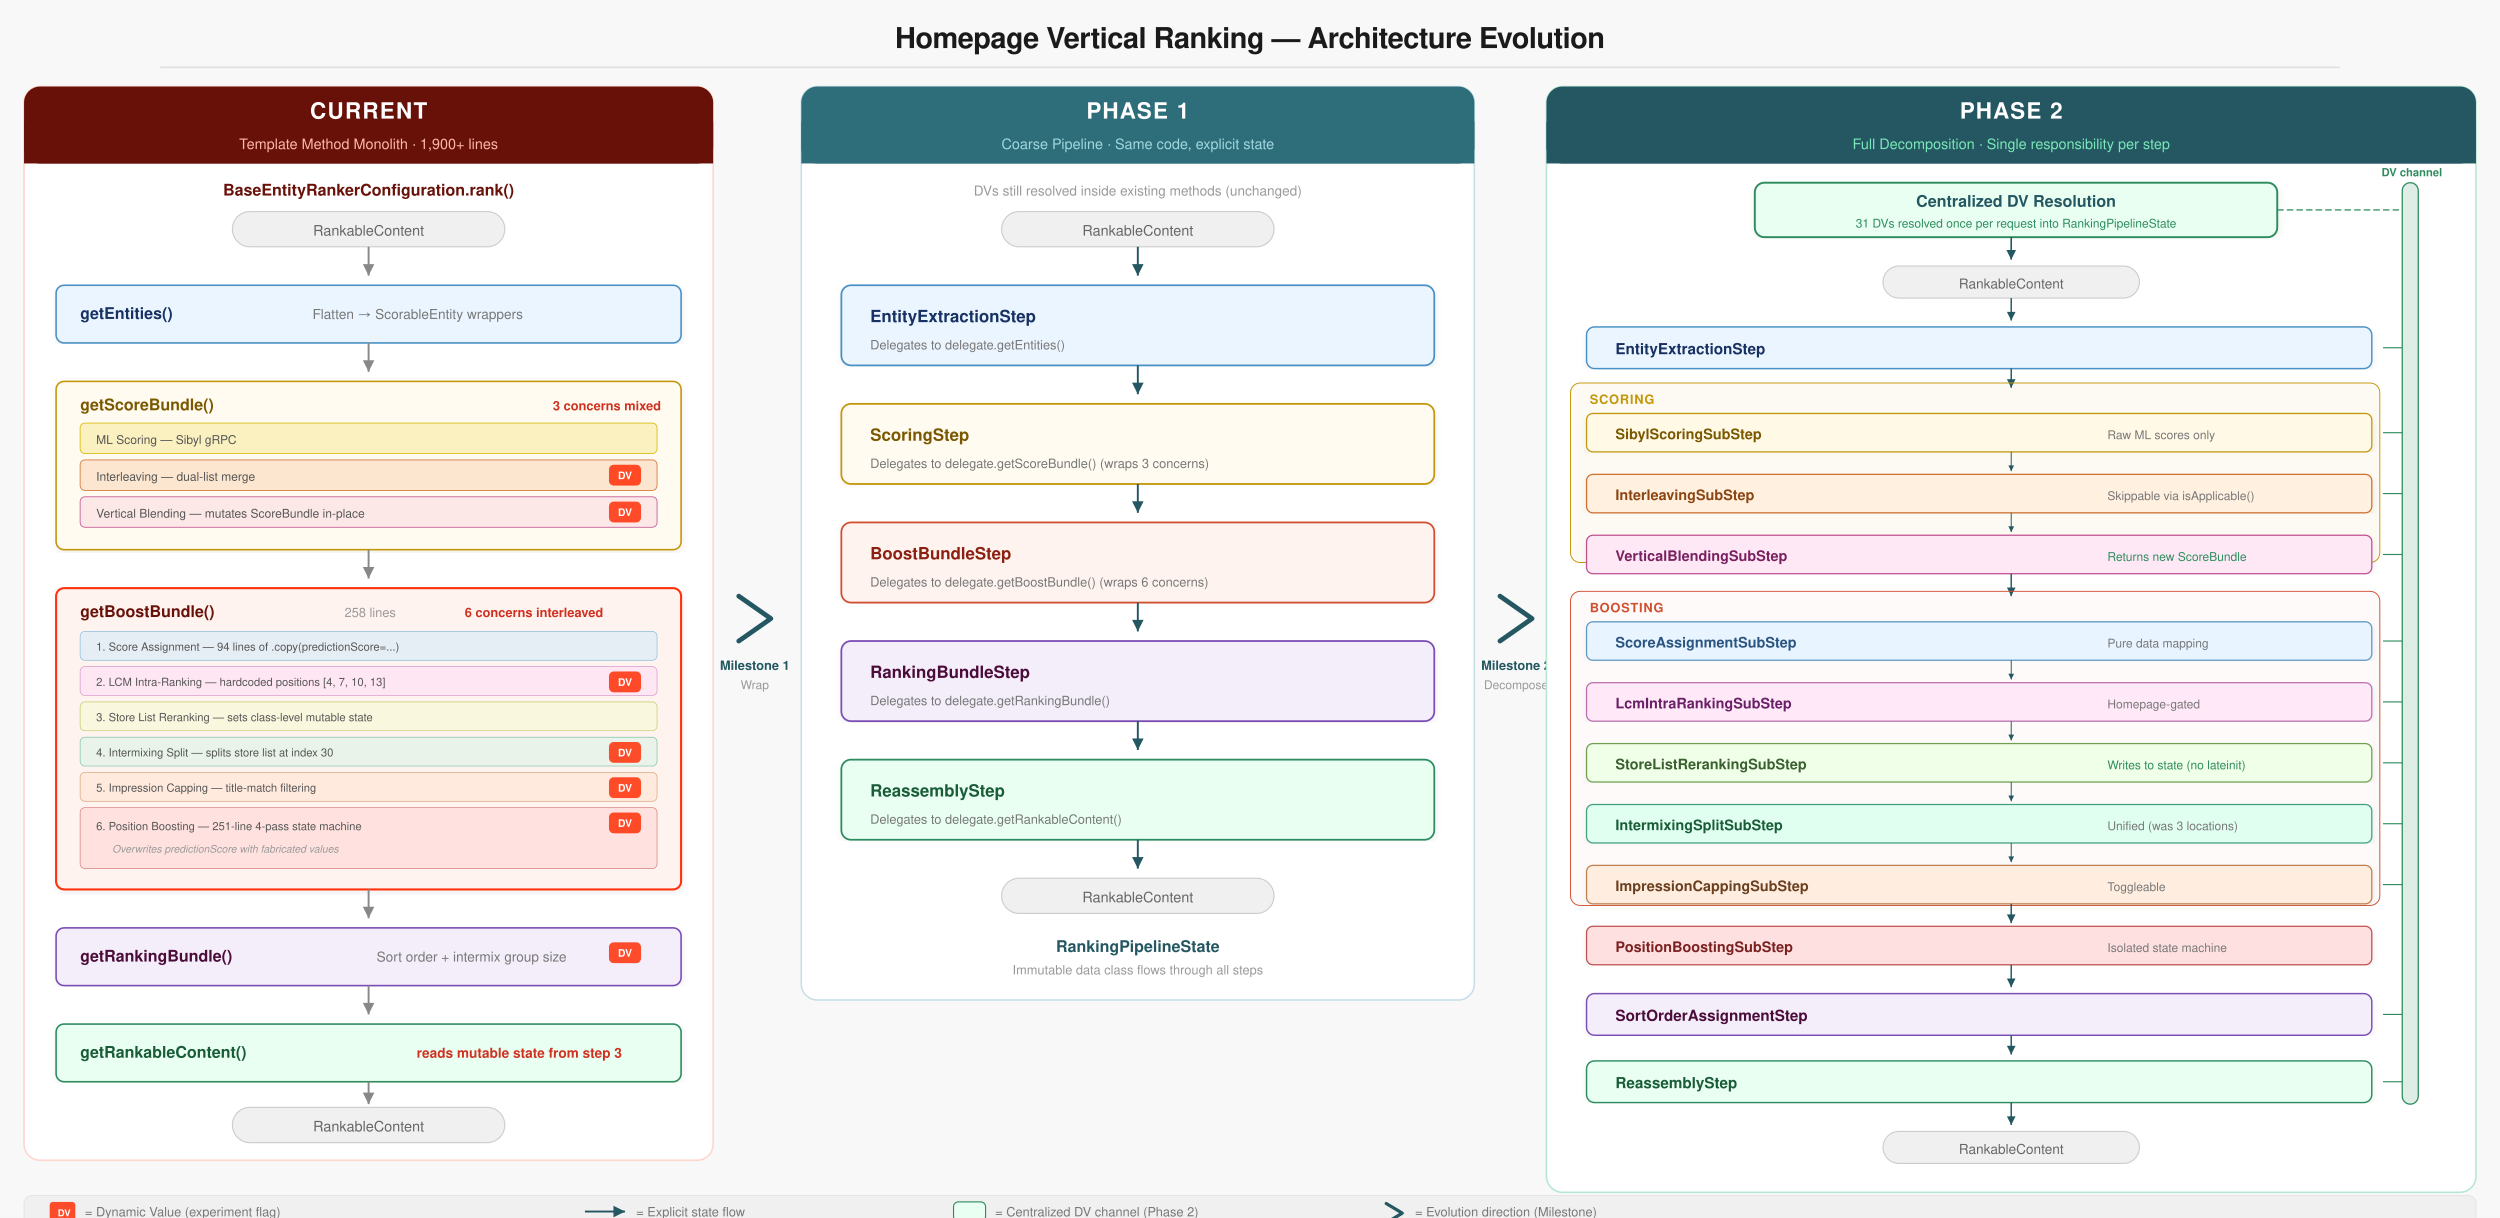
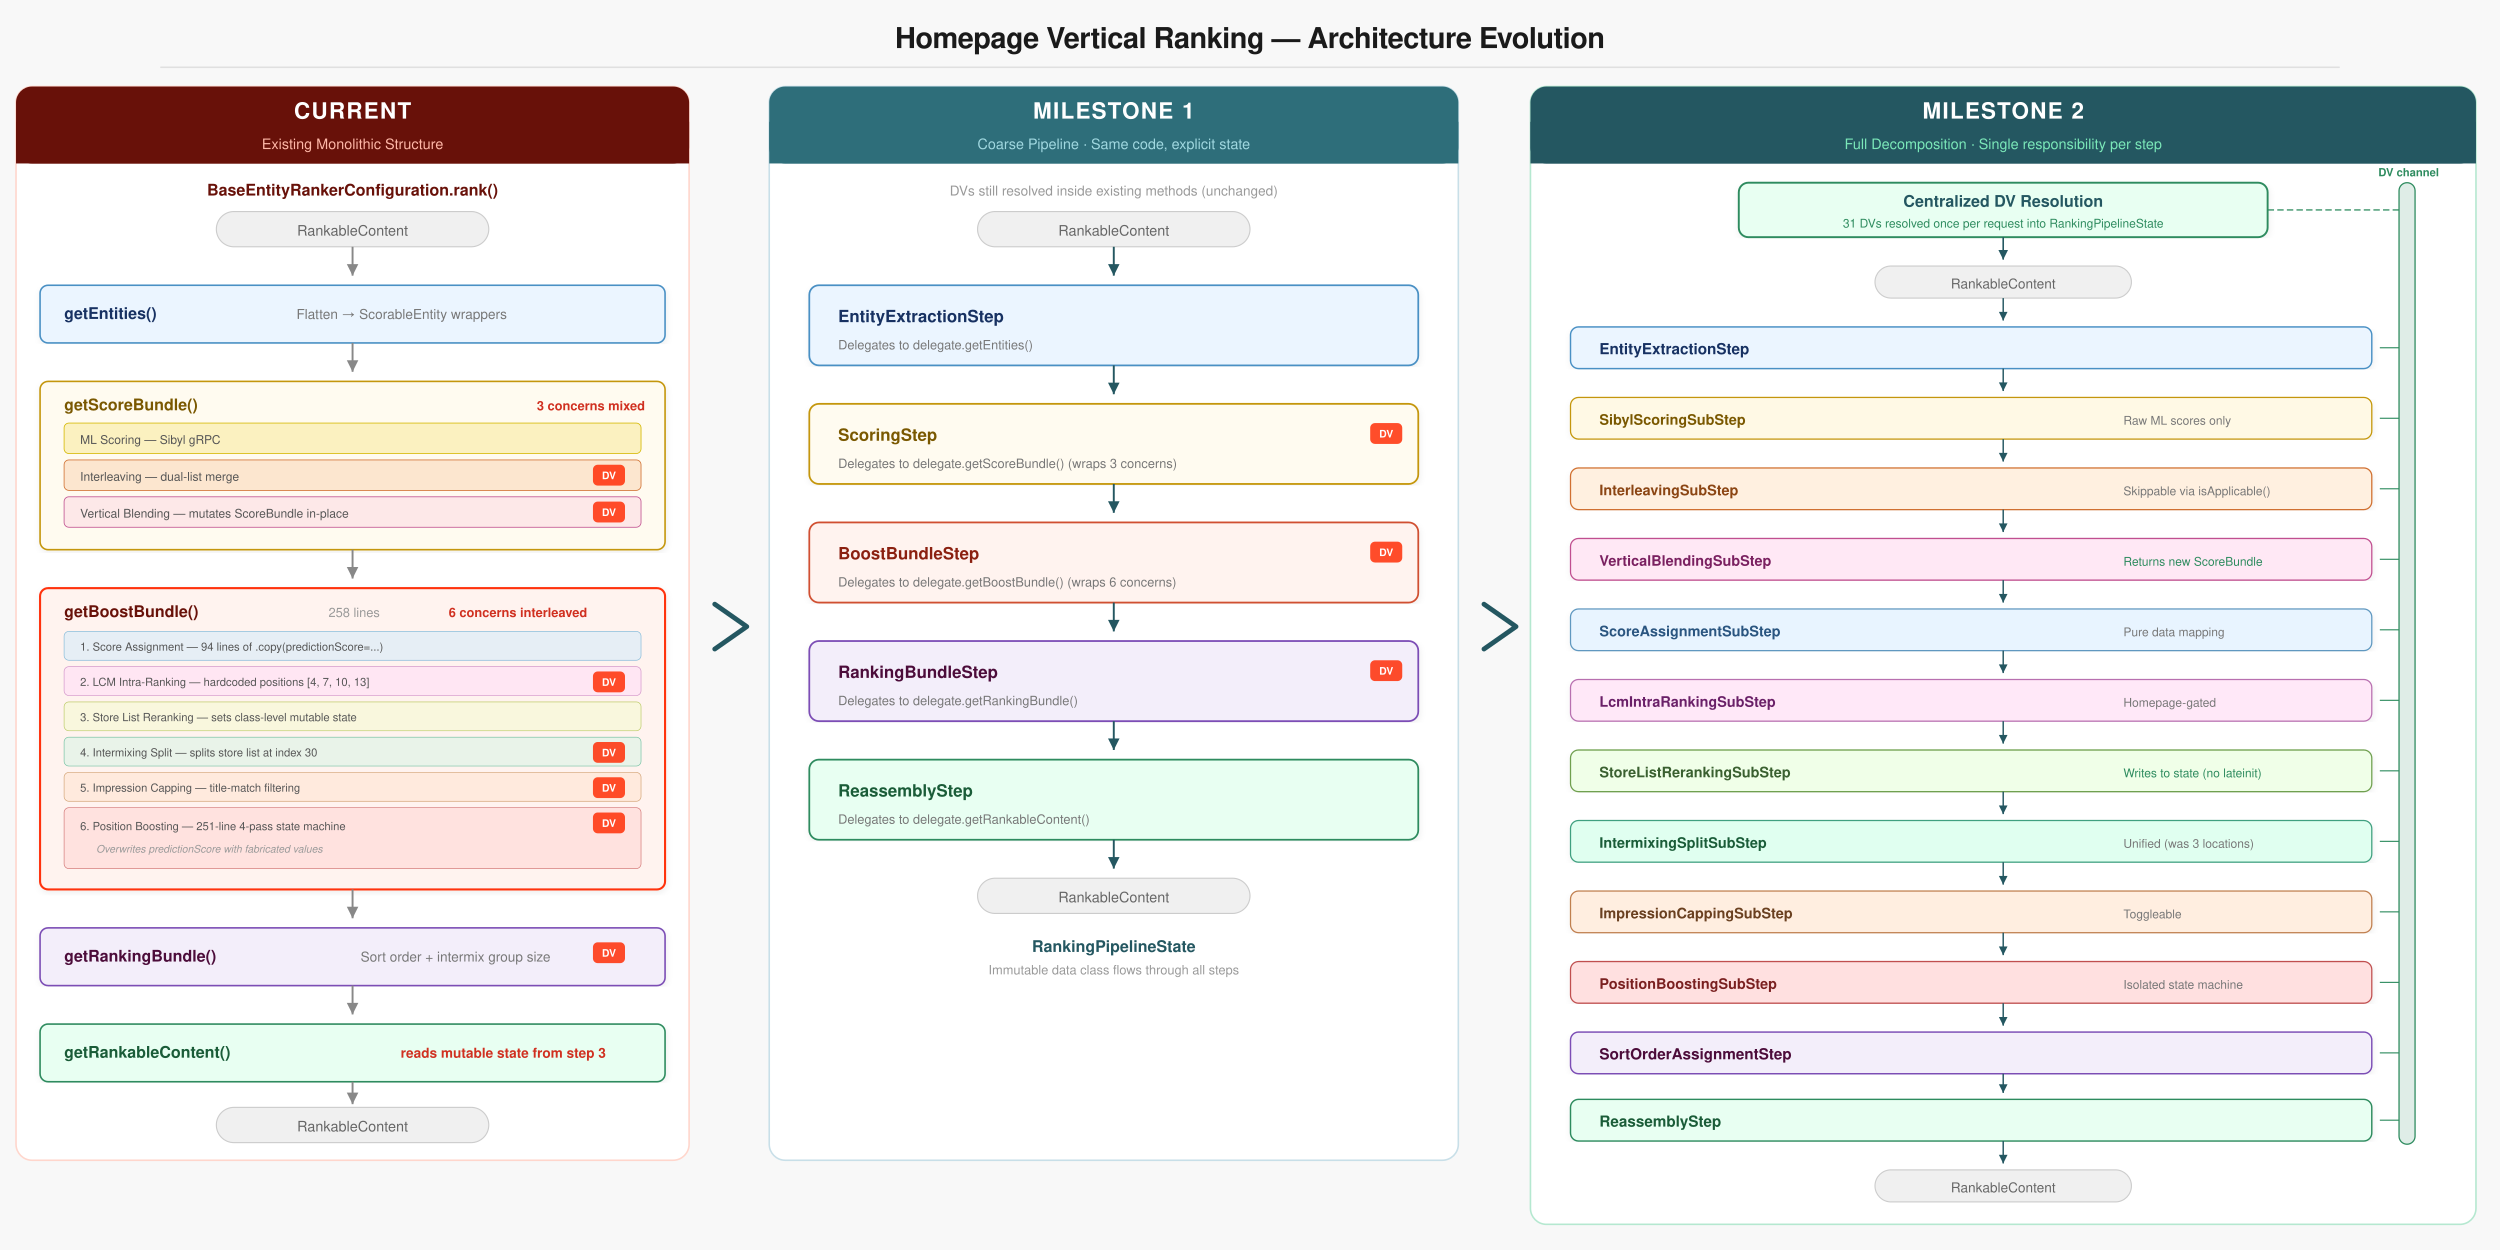
- <svg xmlns="http://www.w3.org/2000/svg" viewBox="0 0 1560 760" font-family="-apple-system, system-ui, 'Segoe UI', Helvetica, sans-serif">
+ <svg xmlns="http://www.w3.org/2000/svg" viewBox="0 0 1560 780" font-family="-apple-system, system-ui, 'Segoe UI', Helvetica, sans-serif">
  <defs>
    <filter id="sh" x="-2%" y="-2%" width="104%" height="104%">
      <feDropShadow dx="0.5" dy="1.5" stdDeviation="2" flood-opacity="0.07" />
    </filter>
    <marker id="arrow" viewBox="0 0 10 10" refX="10" refY="5" markerWidth="6" markerHeight="6" orient="auto">
      <path d="M 0 0 L 10 5 L 0 10 Z" fill="#888" />
    </marker>
    <marker id="arrowTeal" viewBox="0 0 10 10" refX="10" refY="5" markerWidth="6" markerHeight="6" orient="auto">
      <path d="M 0 0 L 10 5 L 0 10 Z" fill="#245761" />
    </marker>
  </defs>
-   <rect width="1560" height="760" fill="#F8F8F8" />
+   <rect width="1560" height="780" fill="#F8F8F8" />
  <text x="780" y="30" text-anchor="middle" font-size="18" font-weight="700" fill="#1A1A1A" letter-spacing="-0.3">Homepage Vertical Ranking — Architecture Evolution</text>
  <line x1="100" y1="42" x2="1460" y2="42" stroke="#E0E0E0" stroke-width="1" />
-   <g transform="translate(15, 54)">
-     <rect x="0" y="0" width="430" height="670" rx="10" fill="white" stroke="#FFD6CC" stroke-width="1" />
-     <rect x="0" y="0" width="430" height="48" rx="10" fill="#681109" />
-     <rect x="0" y="22" width="430" height="26" fill="#681109" />
-     <text x="215" y="20" text-anchor="middle" font-size="14" font-weight="700" fill="white" letter-spacing="0.8">CURRENT</text>
-     <text x="215" y="39" text-anchor="middle" font-size="9" fill="#FFB8A8">Template Method Monolith · 1,900+ lines</text>
-     <text x="215" y="68" text-anchor="middle" font-size="10" fill="#681109" font-weight="600">BaseEntityRankerConfiguration.rank()</text>
+   <g transform="translate(10, 54)">
+     <rect x="0" y="0" width="420" height="670" rx="10" fill="white" stroke="#FFD6CC" stroke-width="1" />
+     <rect x="0" y="0" width="420" height="48" rx="10" fill="#681109" />
+     <rect x="0" y="22" width="420" height="26" fill="#681109" />
+     <text x="210" y="20" text-anchor="middle" font-size="14" font-weight="700" fill="white" letter-spacing="0.8">CURRENT</text>
+     <text x="210" y="39" text-anchor="middle" font-size="9" fill="#FFB8A8">Existing Monolithic Structure</text>
+     <text x="210" y="68" text-anchor="middle" font-size="10" fill="#681109" font-weight="600">BaseEntityRankerConfiguration.rank()</text>
+     <rect x="125" y="78" width="170" height="22" rx="11" fill="#F0F0F0" stroke="#CCC" stroke-width="0.7" />
+     <text x="210" y="93" text-anchor="middle" font-size="9" fill="#666">RankableContent</text>
+     <line x1="210" y1="100" x2="210" y2="118" stroke="#888" stroke-width="1.2" marker-end="url(#arrow)" />
+     <rect x="15" y="124" width="390" height="36" rx="5" fill="#EBF5FF" stroke="#4A90C4" stroke-width="1" filter="url(#sh)" />
+     <text x="30" y="145" font-size="10" font-weight="600" fill="#173162">getEntities()</text>
+     <text x="175" y="145" font-size="8.5" fill="#777">Flatten → ScorableEntity wrappers</text>
+     <line x1="210" y1="160" x2="210" y2="178" stroke="#888" stroke-width="1.2" marker-end="url(#arrow)" />
+     <rect x="15" y="184" width="390" height="105" rx="5" fill="#FFFBF0" stroke="#C4960A" stroke-width="1" filter="url(#sh)" />
+     <text x="30" y="202" font-size="10" font-weight="600" fill="#7A5800">getScoreBundle()</text>
+     <text x="325" y="202" font-size="8" fill="#D03020" font-weight="600">3 concerns mixed</text>
+     <rect x="30" y="210" width="360" height="19" rx="3" fill="#F2D531" fill-opacity="0.25" stroke="#D4B800" stroke-width="0.5" />
+     <text x="40" y="223" font-size="7.5" fill="#555">ML Scoring — Sibyl gRPC</text>
+     <rect x="30" y="233" width="360" height="19" rx="3" fill="#F3944D" fill-opacity="0.2" stroke="#D07030" stroke-width="0.5" />
+     <text x="40" y="246" font-size="7.5" fill="#555">Interleaving — dual-list merge</text>
+     <rect x="360" y="236" width="20" height="13" rx="3" fill="#FF3008" fill-opacity="0.85" />
+     <text x="370" y="245" text-anchor="middle" font-size="6.5" fill="white" font-weight="700">DV</text>
+     <rect x="30" y="256" width="360" height="19" rx="3" fill="#F79DCC" fill-opacity="0.2" stroke="#C05090" stroke-width="0.5" />
+     <text x="40" y="269" font-size="7.5" fill="#555">Vertical Blending — mutates ScoreBundle in-place</text>
+     <rect x="360" y="259" width="20" height="13" rx="3" fill="#FF3008" fill-opacity="0.85" />
+     <text x="370" y="268" text-anchor="middle" font-size="6.5" fill="white" font-weight="700">DV</text>
+     <line x1="210" y1="289" x2="210" y2="307" stroke="#888" stroke-width="1.2" marker-end="url(#arrow)" />
+     <rect x="15" y="313" width="390" height="188" rx="5" fill="#FFF3EF" stroke="#FF3008" stroke-width="1.3" filter="url(#sh)" />
+     <text x="30" y="331" font-size="10" font-weight="700" fill="#681109">getBoostBundle()</text>
+     <text x="195" y="331" font-size="8" fill="#999">258 lines</text>
+     <text x="270" y="331" font-size="8" fill="#D03020" font-weight="700">6 concerns interleaved</text>
+     <rect x="30" y="340" width="360" height="18" rx="3" fill="#B8E6FF" fill-opacity="0.35" stroke="#80B8D8" stroke-width="0.4" />
+     <text x="40" y="352" font-size="7" fill="#555">1. Score Assignment — 94 lines of .copy(predictionScore=...)</text>
+     <rect x="30" y="362" width="360" height="18" rx="3" fill="#FFC4FC" fill-opacity="0.3" stroke="#D090C8" stroke-width="0.4" />
+     <text x="40" y="374" font-size="7" fill="#555">2. LCM Intra-Ranking — hardcoded positions [4, 7, 10, 13]</text>
+     <rect x="360" y="365" width="20" height="13" rx="3" fill="#FF3008" fill-opacity="0.85" />
+     <text x="370" y="374" text-anchor="middle" font-size="6.5" fill="white" font-weight="700">DV</text>
+     <rect x="30" y="384" width="360" height="18" rx="3" fill="#EEFFBB" fill-opacity="0.35" stroke="#B8C860" stroke-width="0.4" />
+     <text x="40" y="396" font-size="7" fill="#555">3. Store List Reranking — sets class-level mutable state</text>
+     <rect x="30" y="406" width="360" height="18" rx="3" fill="#B5F0D8" fill-opacity="0.3" stroke="#70C0A0" stroke-width="0.4" />
+     <text x="40" y="418" font-size="7" fill="#555">4. Intermixing Split — splits store list at index 30</text>
+     <rect x="360" y="409" width="20" height="13" rx="3" fill="#FF3008" fill-opacity="0.85" />
+     <text x="370" y="418" text-anchor="middle" font-size="6.5" fill="white" font-weight="700">DV</text>
+     <rect x="30" y="428" width="360" height="18" rx="3" fill="#FFD4B0" fill-opacity="0.3" stroke="#D0A070" stroke-width="0.4" />
+     <text x="40" y="440" font-size="7" fill="#555">5. Impression Capping — title-match filtering</text>
+     <rect x="360" y="431" width="20" height="13" rx="3" fill="#FF3008" fill-opacity="0.85" />
+     <text x="370" y="440" text-anchor="middle" font-size="6.5" fill="white" font-weight="700">DV</text>
+     <rect x="30" y="450" width="360" height="38" rx="3" fill="#FFB0B0" fill-opacity="0.25" stroke="#D07070" stroke-width="0.4" />
+     <text x="40" y="464" font-size="7" fill="#555">6. Position Boosting — 251-line 4-pass state machine</text>
+     <text x="50" y="478" font-size="6.5" fill="#999" font-style="italic">Overwrites predictionScore with fabricated values</text>
+     <rect x="360" y="453" width="20" height="13" rx="3" fill="#FF3008" fill-opacity="0.85" />
+     <text x="370" y="462" text-anchor="middle" font-size="6.5" fill="white" font-weight="700">DV</text>
+     <line x1="210" y1="501" x2="210" y2="519" stroke="#888" stroke-width="1.2" marker-end="url(#arrow)" />
+     <rect x="15" y="525" width="390" height="36" rx="5" fill="#F3EEFA" stroke="#7B4DB5" stroke-width="1" filter="url(#sh)" />
+     <text x="30" y="546" font-size="10" font-weight="600" fill="#4c0c3a">getRankingBundle()</text>
+     <text x="215" y="546" font-size="8.5" fill="#777">Sort order + intermix group size</text>
+     <rect x="360" y="534" width="20" height="13" rx="3" fill="#FF3008" fill-opacity="0.85" />
+     <text x="370" y="543" text-anchor="middle" font-size="6.5" fill="white" font-weight="700">DV</text>
+     <line x1="210" y1="561" x2="210" y2="579" stroke="#888" stroke-width="1.2" marker-end="url(#arrow)" />
+     <rect x="15" y="585" width="390" height="36" rx="5" fill="#E8FFF2" stroke="#2D8B5E" stroke-width="1" filter="url(#sh)" />
+     <text x="30" y="606" font-size="10" font-weight="600" fill="#1A5C38">getRankableContent()</text>
+     <text x="240" y="606" font-size="8.5" fill="#D03020" font-weight="600">reads mutable state from step 3</text>
+     <line x1="210" y1="621" x2="210" y2="635" stroke="#888" stroke-width="1.2" marker-end="url(#arrow)" />
+     <rect x="125" y="637" width="170" height="22" rx="11" fill="#F0F0F0" stroke="#CCC" stroke-width="0.7" />
+     <text x="210" y="652" text-anchor="middle" font-size="9" fill="#666">RankableContent</text>
+   </g>
+   <g transform="translate(440, 375)">
+     <path d="M 6 2 L 26 16 L 6 30" fill="none" stroke="#245761" stroke-width="3" stroke-linecap="round" stroke-linejoin="round" />
+   </g>
+   <g transform="translate(480, 54)">
+     <rect x="0" y="0" width="430" height="670" rx="10" fill="white" stroke="#C8DFE8" stroke-width="1" />
+     <rect x="0" y="0" width="430" height="48" rx="10" fill="#2E6E7A" />
+     <rect x="0" y="22" width="430" height="26" fill="#2E6E7A" />
+     <text x="215" y="20" text-anchor="middle" font-size="14" font-weight="700" fill="white" letter-spacing="0.8">MILESTONE 1</text>
+     <text x="215" y="39" text-anchor="middle" font-size="9" fill="#A0D8E0">Coarse Pipeline · Same code, explicit state</text>
+     <text x="215" y="68" text-anchor="middle" font-size="8.5" fill="#999">DVs still resolved inside existing methods (unchanged)</text>
    <rect x="130" y="78" width="170" height="22" rx="11" fill="#F0F0F0" stroke="#CCC" stroke-width="0.7" />
    <text x="215" y="93" text-anchor="middle" font-size="9" fill="#666">RankableContent</text>
-     <line x1="215" y1="100" x2="215" y2="118" stroke="#888" stroke-width="1.2" marker-end="url(#arrow)" />
-     <rect x="20" y="124" width="390" height="36" rx="5" fill="#EBF5FF" stroke="#4A90C4" stroke-width="1" filter="url(#sh)" />
-     <text x="35" y="145" font-size="10" font-weight="600" fill="#173162">getEntities()</text>
-     <text x="180" y="145" font-size="8.5" fill="#777">Flatten → ScorableEntity wrappers</text>
-     <line x1="215" y1="160" x2="215" y2="178" stroke="#888" stroke-width="1.2" marker-end="url(#arrow)" />
-     <rect x="20" y="184" width="390" height="105" rx="5" fill="#FFFBF0" stroke="#C4960A" stroke-width="1" filter="url(#sh)" />
-     <text x="35" y="202" font-size="10" font-weight="600" fill="#7A5800">getScoreBundle()</text>
-     <text x="330" y="202" font-size="8" fill="#D03020" font-weight="600">3 concerns mixed</text>
-     <rect x="35" y="210" width="360" height="19" rx="3" fill="#F2D531" fill-opacity="0.25" stroke="#D4B800" stroke-width="0.5" />
-     <text x="45" y="223" font-size="7.5" fill="#555">ML Scoring — Sibyl gRPC</text>
-     <rect x="35" y="233" width="360" height="19" rx="3" fill="#F3944D" fill-opacity="0.2" stroke="#D07030" stroke-width="0.5" />
-     <text x="45" y="246" font-size="7.5" fill="#555">Interleaving — dual-list merge</text>
-     <rect x="365" y="236" width="20" height="13" rx="3" fill="#FF3008" fill-opacity="0.85" />
-     <text x="375" y="245" text-anchor="middle" font-size="6.5" fill="white" font-weight="700">DV</text>
-     <rect x="35" y="256" width="360" height="19" rx="3" fill="#F79DCC" fill-opacity="0.2" stroke="#C05090" stroke-width="0.5" />
-     <text x="45" y="269" font-size="7.5" fill="#555">Vertical Blending — mutates ScoreBundle in-place</text>
-     <rect x="365" y="259" width="20" height="13" rx="3" fill="#FF3008" fill-opacity="0.85" />
-     <text x="375" y="268" text-anchor="middle" font-size="6.5" fill="white" font-weight="700">DV</text>
-     <line x1="215" y1="289" x2="215" y2="307" stroke="#888" stroke-width="1.2" marker-end="url(#arrow)" />
-     <rect x="20" y="313" width="390" height="188" rx="5" fill="#FFF3EF" stroke="#FF3008" stroke-width="1.3" filter="url(#sh)" />
-     <text x="35" y="331" font-size="10" font-weight="700" fill="#681109">getBoostBundle()</text>
-     <text x="200" y="331" font-size="8" fill="#999">258 lines</text>
-     <text x="275" y="331" font-size="8" fill="#D03020" font-weight="700">6 concerns interleaved</text>
-     <rect x="35" y="340" width="360" height="18" rx="3" fill="#B8E6FF" fill-opacity="0.35" stroke="#80B8D8" stroke-width="0.4" />
-     <text x="45" y="352" font-size="7" fill="#555">1. Score Assignment — 94 lines of .copy(predictionScore=...)</text>
-     <rect x="35" y="362" width="360" height="18" rx="3" fill="#FFC4FC" fill-opacity="0.3" stroke="#D090C8" stroke-width="0.4" />
-     <text x="45" y="374" font-size="7" fill="#555">2. LCM Intra-Ranking — hardcoded positions [4, 7, 10, 13]</text>
-     <rect x="365" y="365" width="20" height="13" rx="3" fill="#FF3008" fill-opacity="0.85" />
-     <text x="375" y="374" text-anchor="middle" font-size="6.5" fill="white" font-weight="700">DV</text>
-     <rect x="35" y="384" width="360" height="18" rx="3" fill="#EEFFBB" fill-opacity="0.35" stroke="#B8C860" stroke-width="0.4" />
-     <text x="45" y="396" font-size="7" fill="#555">3. Store List Reranking — sets class-level mutable state</text>
-     <rect x="35" y="406" width="360" height="18" rx="3" fill="#B5F0D8" fill-opacity="0.3" stroke="#70C0A0" stroke-width="0.4" />
-     <text x="45" y="418" font-size="7" fill="#555">4. Intermixing Split — splits store list at index 30</text>
-     <rect x="365" y="409" width="20" height="13" rx="3" fill="#FF3008" fill-opacity="0.85" />
-     <text x="375" y="418" text-anchor="middle" font-size="6.5" fill="white" font-weight="700">DV</text>
-     <rect x="35" y="428" width="360" height="18" rx="3" fill="#FFD4B0" fill-opacity="0.3" stroke="#D0A070" stroke-width="0.4" />
-     <text x="45" y="440" font-size="7" fill="#555">5. Impression Capping — title-match filtering</text>
-     <rect x="365" y="431" width="20" height="13" rx="3" fill="#FF3008" fill-opacity="0.85" />
-     <text x="375" y="440" text-anchor="middle" font-size="6.5" fill="white" font-weight="700">DV</text>
-     <rect x="35" y="450" width="360" height="38" rx="3" fill="#FFB0B0" fill-opacity="0.25" stroke="#D07070" stroke-width="0.4" />
-     <text x="45" y="464" font-size="7" fill="#555">6. Position Boosting — 251-line 4-pass state machine</text>
-     <text x="55" y="478" font-size="6.5" fill="#999" font-style="italic">Overwrites predictionScore with fabricated values</text>
-     <rect x="365" y="453" width="20" height="13" rx="3" fill="#FF3008" fill-opacity="0.85" />
-     <text x="375" y="462" text-anchor="middle" font-size="6.5" fill="white" font-weight="700">DV</text>
-     <line x1="215" y1="501" x2="215" y2="519" stroke="#888" stroke-width="1.2" marker-end="url(#arrow)" />
-     <rect x="20" y="525" width="390" height="36" rx="5" fill="#F3EEFA" stroke="#7B4DB5" stroke-width="1" filter="url(#sh)" />
-     <text x="35" y="546" font-size="10" font-weight="600" fill="#4c0c3a">getRankingBundle()</text>
-     <text x="220" y="546" font-size="8.5" fill="#777">Sort order + intermix group size</text>
-     <rect x="365" y="534" width="20" height="13" rx="3" fill="#FF3008" fill-opacity="0.85" />
-     <text x="375" y="543" text-anchor="middle" font-size="6.5" fill="white" font-weight="700">DV</text>
-     <line x1="215" y1="561" x2="215" y2="579" stroke="#888" stroke-width="1.2" marker-end="url(#arrow)" />
-     <rect x="20" y="585" width="390" height="36" rx="5" fill="#E8FFF2" stroke="#2D8B5E" stroke-width="1" filter="url(#sh)" />
-     <text x="35" y="606" font-size="10" font-weight="600" fill="#1A5C38">getRankableContent()</text>
-     <text x="245" y="606" font-size="8.5" fill="#D03020" font-weight="600">reads mutable state from step 3</text>
-     <line x1="215" y1="621" x2="215" y2="635" stroke="#888" stroke-width="1.2" marker-end="url(#arrow)" />
-     <rect x="130" y="637" width="170" height="22" rx="11" fill="#F0F0F0" stroke="#CCC" stroke-width="0.7" />
-     <text x="215" y="652" text-anchor="middle" font-size="9" fill="#666">RankableContent</text>
-   </g>
-   <g transform="translate(455, 370)">
-     <path d="M 6 2 L 26 16 L 6 30" fill="none" stroke="#245761" stroke-width="3" stroke-linecap="round" stroke-linejoin="round" />
-     <text x="16" y="48" text-anchor="middle" font-size="8" fill="#245761" font-weight="700">Milestone 1</text>
-     <text x="16" y="60" text-anchor="middle" font-size="7.5" fill="#999">Wrap</text>
-   </g>
-   <g transform="translate(500, 54)">
-     <rect x="0" y="0" width="420" height="570" rx="10" fill="white" stroke="#C8DFE8" stroke-width="1" />
-     <rect x="0" y="0" width="420" height="48" rx="10" fill="#2E6E7A" />
-     <rect x="0" y="22" width="420" height="26" fill="#2E6E7A" />
-     <text x="210" y="20" text-anchor="middle" font-size="14" font-weight="700" fill="white" letter-spacing="0.8">PHASE 1</text>
-     <text x="210" y="39" text-anchor="middle" font-size="9" fill="#A0D8E0">Coarse Pipeline · Same code, explicit state</text>
-     <text x="210" y="68" text-anchor="middle" font-size="8.5" fill="#999">DVs still resolved inside existing methods (unchanged)</text>
-     <rect x="125" y="78" width="170" height="22" rx="11" fill="#F0F0F0" stroke="#CCC" stroke-width="0.7" />
-     <text x="210" y="93" text-anchor="middle" font-size="9" fill="#666">RankableContent</text>
-     <line x1="210" y1="100" x2="210" y2="118" stroke="#245761" stroke-width="1.2" marker-end="url(#arrowTeal)" />
-     <rect x="25" y="124" width="370" height="50" rx="6" fill="#EBF5FF" stroke="#4A90C4" stroke-width="1.1" filter="url(#sh)" />
+     <line x1="215" y1="100" x2="215" y2="118" stroke="#245761" stroke-width="1.2" marker-end="url(#arrowTeal)" />
+     <rect x="25" y="124" width="380" height="50" rx="6" fill="#EBF5FF" stroke="#4A90C4" stroke-width="1.1" filter="url(#sh)" />
    <text x="43" y="147" font-size="10.5" font-weight="600" fill="#173162">EntityExtractionStep</text>
    <text x="43" y="164" font-size="8" fill="#777">Delegates to delegate.getEntities()</text>
-     <line x1="210" y1="174" x2="210" y2="192" stroke="#245761" stroke-width="1.2" marker-end="url(#arrowTeal)" />
-     <rect x="25" y="198" width="370" height="50" rx="6" fill="#FFFBF0" stroke="#C4960A" stroke-width="1.1" filter="url(#sh)" />
+     <line x1="215" y1="174" x2="215" y2="192" stroke="#245761" stroke-width="1.2" marker-end="url(#arrowTeal)" />
+     <rect x="25" y="198" width="380" height="50" rx="6" fill="#FFFBF0" stroke="#C4960A" stroke-width="1.1" filter="url(#sh)" />
    <text x="43" y="221" font-size="10.5" font-weight="600" fill="#7A5800">ScoringStep</text>
    <text x="43" y="238" font-size="8" fill="#777">Delegates to delegate.getScoreBundle() (wraps 3 concerns)</text>
-     <line x1="210" y1="248" x2="210" y2="266" stroke="#245761" stroke-width="1.2" marker-end="url(#arrowTeal)" />
-     <rect x="25" y="272" width="370" height="50" rx="6" fill="#FFF3EF" stroke="#D05030" stroke-width="1.1" filter="url(#sh)" />
+     <rect x="375" y="210" width="20" height="13" rx="3" fill="#FF3008" fill-opacity="0.85" />
+     <text x="385" y="219" text-anchor="middle" font-size="6.5" fill="white" font-weight="700">DV</text>
+     <line x1="215" y1="248" x2="215" y2="266" stroke="#245761" stroke-width="1.2" marker-end="url(#arrowTeal)" />
+     <rect x="25" y="272" width="380" height="50" rx="6" fill="#FFF3EF" stroke="#D05030" stroke-width="1.1" filter="url(#sh)" />
    <text x="43" y="295" font-size="10.5" font-weight="600" fill="#8B2010">BoostBundleStep</text>
    <text x="43" y="312" font-size="8" fill="#777">Delegates to delegate.getBoostBundle() (wraps 6 concerns)</text>
-     <line x1="210" y1="322" x2="210" y2="340" stroke="#245761" stroke-width="1.2" marker-end="url(#arrowTeal)" />
-     <rect x="25" y="346" width="370" height="50" rx="6" fill="#F3EEFA" stroke="#7B4DB5" stroke-width="1.1" filter="url(#sh)" />
+     <rect x="375" y="284" width="20" height="13" rx="3" fill="#FF3008" fill-opacity="0.85" />
+     <text x="385" y="293" text-anchor="middle" font-size="6.5" fill="white" font-weight="700">DV</text>
+     <line x1="215" y1="322" x2="215" y2="340" stroke="#245761" stroke-width="1.2" marker-end="url(#arrowTeal)" />
+     <rect x="25" y="346" width="380" height="50" rx="6" fill="#F3EEFA" stroke="#7B4DB5" stroke-width="1.1" filter="url(#sh)" />
    <text x="43" y="369" font-size="10.5" font-weight="600" fill="#4c0c3a">RankingBundleStep</text>
    <text x="43" y="386" font-size="8" fill="#777">Delegates to delegate.getRankingBundle()</text>
-     <line x1="210" y1="396" x2="210" y2="414" stroke="#245761" stroke-width="1.2" marker-end="url(#arrowTeal)" />
-     <rect x="25" y="420" width="370" height="50" rx="6" fill="#E8FFF2" stroke="#2D8B5E" stroke-width="1.1" filter="url(#sh)" />
+     <rect x="375" y="358" width="20" height="13" rx="3" fill="#FF3008" fill-opacity="0.85" />
+     <text x="385" y="367" text-anchor="middle" font-size="6.5" fill="white" font-weight="700">DV</text>
+     <line x1="215" y1="396" x2="215" y2="414" stroke="#245761" stroke-width="1.2" marker-end="url(#arrowTeal)" />
+     <rect x="25" y="420" width="380" height="50" rx="6" fill="#E8FFF2" stroke="#2D8B5E" stroke-width="1.1" filter="url(#sh)" />
    <text x="43" y="443" font-size="10.5" font-weight="600" fill="#1A5C38">ReassemblyStep</text>
    <text x="43" y="460" font-size="8" fill="#777">Delegates to delegate.getRankableContent()</text>
-     <line x1="210" y1="470" x2="210" y2="488" stroke="#245761" stroke-width="1.2" marker-end="url(#arrowTeal)" />
-     <rect x="125" y="494" width="170" height="22" rx="11" fill="#F0F0F0" stroke="#CCC" stroke-width="0.7" />
-     <text x="210" y="509" text-anchor="middle" font-size="9" fill="#666">RankableContent</text>
-     <text x="210" y="540" text-anchor="middle" font-size="10" fill="#245761" font-weight="600">RankingPipelineState</text>
-     <text x="210" y="554" text-anchor="middle" font-size="8" fill="#999">Immutable data class flows through all steps</text>
-   </g>
-   <g transform="translate(930, 370)">
+     <line x1="215" y1="470" x2="215" y2="488" stroke="#245761" stroke-width="1.2" marker-end="url(#arrowTeal)" />
+     <rect x="130" y="494" width="170" height="22" rx="11" fill="#F0F0F0" stroke="#CCC" stroke-width="0.7" />
+     <text x="215" y="509" text-anchor="middle" font-size="9" fill="#666">RankableContent</text>
+     <text x="215" y="540" text-anchor="middle" font-size="10" fill="#245761" font-weight="600">RankingPipelineState</text>
+     <text x="215" y="554" text-anchor="middle" font-size="8" fill="#999">Immutable data class flows through all steps</text>
+   </g>
+   <g transform="translate(920, 375)">
    <path d="M 6 2 L 26 16 L 6 30" fill="none" stroke="#245761" stroke-width="3" stroke-linecap="round" stroke-linejoin="round" />
-     <text x="16" y="48" text-anchor="middle" font-size="8" fill="#245761" font-weight="700">Milestone 2</text>
-     <text x="16" y="60" text-anchor="middle" font-size="7.5" fill="#999">Decompose</text>
-   </g>
-   <g transform="translate(965, 54)">
-     <rect x="0" y="0" width="580" height="690" rx="10" fill="white" stroke="#B5E8D0" stroke-width="1" />
-     <rect x="0" y="0" width="580" height="48" rx="10" fill="#245761" />
-     <rect x="0" y="22" width="580" height="26" fill="#245761" />
-     <text x="290" y="20" text-anchor="middle" font-size="14" font-weight="700" fill="white" letter-spacing="0.8">PHASE 2</text>
-     <text x="290" y="39" text-anchor="middle" font-size="9" fill="#7BE8B9">Full Decomposition · Single responsibility per step</text>
-     <rect x="130" y="60" width="326" height="34" rx="6" fill="#E8FFF2" stroke="#2D8B5E" stroke-width="1.2" filter="url(#sh)" />
-     <text x="293" y="75" text-anchor="middle" font-size="10" font-weight="700" fill="#245761">Centralized DV Resolution</text>
-     <text x="293" y="88" text-anchor="middle" font-size="7.5" fill="#2D8B5E">31 DVs resolved once per request into RankingPipelineState</text>
-     <text x="540" y="56" text-anchor="middle" font-size="7" fill="#2D8B5E" font-weight="600">DV channel</text>
-     <rect x="534" y="60" width="10" height="575" rx="5" fill="#2D8B5E" fill-opacity="0.15" stroke="#2D8B5E" stroke-width="0.8" />
-     <line x1="456" y1="77" x2="534" y2="77" stroke="#2D8B5E" stroke-width="0.8" stroke-dasharray="4,2" />
-     <line x1="290" y1="94" x2="290" y2="108" stroke="#245761" stroke-width="1" marker-end="url(#arrowTeal)" />
-     <rect x="210" y="112" width="160" height="20" rx="10" fill="#F0F0F0" stroke="#CCC" stroke-width="0.7" />
-     <text x="290" y="126" text-anchor="middle" font-size="8.5" fill="#666">RankableContent</text>
-     <line x1="290" y1="132" x2="290" y2="146" stroke="#245761" stroke-width="0.9" marker-end="url(#arrowTeal)" />
-     <rect x="25" y="150" width="490" height="26" rx="5" fill="#EBF5FF" stroke="#4A90C4" stroke-width="0.9" filter="url(#sh)" />
+   </g>
+   <g transform="translate(955, 54)">
+     <rect x="0" y="0" width="590" height="710" rx="10" fill="white" stroke="#B5E8D0" stroke-width="1" />
+     <rect x="0" y="0" width="590" height="48" rx="10" fill="#245761" />
+     <rect x="0" y="22" width="590" height="26" fill="#245761" />
+     <text x="295" y="20" text-anchor="middle" font-size="14" font-weight="700" fill="white" letter-spacing="0.8">MILESTONE 2</text>
+     <text x="295" y="39" text-anchor="middle" font-size="9" fill="#7BE8B9">Full Decomposition · Single responsibility per step</text>
+     <rect x="130" y="60" width="330" height="34" rx="6" fill="#E8FFF2" stroke="#2D8B5E" stroke-width="1.2" filter="url(#sh)" />
+     <text x="295" y="75" text-anchor="middle" font-size="10" font-weight="700" fill="#245761">Centralized DV Resolution</text>
+     <text x="295" y="88" text-anchor="middle" font-size="7.5" fill="#2D8B5E">31 DVs resolved once per request into RankingPipelineState</text>
+     <text x="548" y="56" text-anchor="middle" font-size="7" fill="#2D8B5E" font-weight="600">DV channel</text>
+     <rect x="542" y="60" width="10" height="600" rx="5" fill="#2D8B5E" fill-opacity="0.15" stroke="#2D8B5E" stroke-width="0.8" />
+     <line x1="460" y1="77" x2="542" y2="77" stroke="#2D8B5E" stroke-width="0.8" stroke-dasharray="4,2" />
+     <line x1="295" y1="94" x2="295" y2="108" stroke="#245761" stroke-width="1" marker-end="url(#arrowTeal)" />
+     <rect x="215" y="112" width="160" height="20" rx="10" fill="#F0F0F0" stroke="#CCC" stroke-width="0.7" />
+     <text x="295" y="126" text-anchor="middle" font-size="8.5" fill="#666">RankableContent</text>
+     <line x1="295" y1="132" x2="295" y2="146" stroke="#245761" stroke-width="0.9" marker-end="url(#arrowTeal)" />
+     <rect x="25" y="150" width="500" height="26" rx="5" fill="#EBF5FF" stroke="#4A90C4" stroke-width="0.9" filter="url(#sh)" />
    <text x="43" y="167" font-size="9.5" font-weight="600" fill="#173162">EntityExtractionStep</text>
-     <line x1="534" y1="163" x2="522" y2="163" stroke="#2D8B5E" stroke-width="0.7" />
-     <line x1="290" y1="176" x2="290" y2="188" stroke="#245761" stroke-width="0.9" marker-end="url(#arrowTeal)" />
-     <rect x="15" y="185" width="505" height="112" rx="6" fill="#C4960A" fill-opacity="0.05" stroke="#C4960A" stroke-width="0.6" />
-     <text x="27" y="198" font-size="8" fill="#C4960A" font-weight="700" letter-spacing="0.5">SCORING</text>
-     <rect x="25" y="204" width="490" height="24" rx="4" fill="#FFF9E5" stroke="#C4960A" stroke-width="0.8" filter="url(#sh)" />
-     <text x="43" y="220" font-size="9" font-weight="600" fill="#7A5800">SibylScoringSubStep</text>
-     <text x="350" y="220" font-size="7.5" fill="#777">Raw ML scores only</text>
-     <line x1="534" y1="216" x2="522" y2="216" stroke="#2D8B5E" stroke-width="0.7" />
-     <line x1="290" y1="228" x2="290" y2="240" stroke="#245761" stroke-width="0.6" marker-end="url(#arrowTeal)" />
-     <rect x="25" y="242" width="490" height="24" rx="4" fill="#FFF0E0" stroke="#D07030" stroke-width="0.8" filter="url(#sh)" />
-     <text x="43" y="258" font-size="9" font-weight="600" fill="#8B4513">InterleavingSubStep</text>
-     <text x="350" y="258" font-size="7.5" fill="#777">Skippable via isApplicable()</text>
-     <line x1="534" y1="254" x2="522" y2="254" stroke="#2D8B5E" stroke-width="0.7" />
-     <line x1="290" y1="266" x2="290" y2="278" stroke="#245761" stroke-width="0.6" marker-end="url(#arrowTeal)" />
-     <rect x="25" y="280" width="490" height="24" rx="4" fill="#FFE8F5" stroke="#C05090" stroke-width="0.8" filter="url(#sh)" />
-     <text x="43" y="296" font-size="9" font-weight="600" fill="#7A2060">VerticalBlendingSubStep</text>
-     <text x="350" y="296" font-size="7.5" fill="#2D8B5E">Returns new ScoreBundle</text>
-     <line x1="534" y1="292" x2="522" y2="292" stroke="#2D8B5E" stroke-width="0.7" />
-     <line x1="290" y1="304" x2="290" y2="318" stroke="#245761" stroke-width="0.9" marker-end="url(#arrowTeal)" />
-     <rect x="15" y="315" width="505" height="196" rx="6" fill="#D05030" fill-opacity="0.03" stroke="#D05030" stroke-width="0.6" />
-     <text x="27" y="328" font-size="8" fill="#D05030" font-weight="700" letter-spacing="0.5">BOOSTING</text>
-     <rect x="25" y="334" width="490" height="24" rx="4" fill="#E8F4FF" stroke="#6098C0" stroke-width="0.8" filter="url(#sh)" />
-     <text x="43" y="350" font-size="9" font-weight="600" fill="#2A5580">ScoreAssignmentSubStep</text>
-     <text x="350" y="350" font-size="7.5" fill="#777">Pure data mapping</text>
-     <line x1="534" y1="346" x2="522" y2="346" stroke="#2D8B5E" stroke-width="0.7" />
-     <line x1="290" y1="358" x2="290" y2="370" stroke="#245761" stroke-width="0.6" marker-end="url(#arrowTeal)" />
-     <rect x="25" y="372" width="490" height="24" rx="4" fill="#FFE8F8" stroke="#B870B0" stroke-width="0.8" filter="url(#sh)" />
-     <text x="43" y="388" font-size="9" font-weight="600" fill="#6A2068">LcmIntraRankingSubStep</text>
-     <text x="350" y="388" font-size="7.5" fill="#777">Homepage-gated</text>
-     <line x1="534" y1="384" x2="522" y2="384" stroke="#2D8B5E" stroke-width="0.7" />
-     <line x1="290" y1="396" x2="290" y2="408" stroke="#245761" stroke-width="0.6" marker-end="url(#arrowTeal)" />
-     <rect x="25" y="410" width="490" height="24" rx="4" fill="#F0FFE8" stroke="#70A050" stroke-width="0.8" filter="url(#sh)" />
-     <text x="43" y="426" font-size="9" font-weight="600" fill="#3A6030">StoreListRerankingSubStep</text>
-     <text x="350" y="426" font-size="7.5" fill="#2D8B5E">Writes to state (no lateinit)</text>
-     <line x1="534" y1="422" x2="522" y2="422" stroke="#2D8B5E" stroke-width="0.7" />
-     <line x1="290" y1="434" x2="290" y2="446" stroke="#245761" stroke-width="0.6" marker-end="url(#arrowTeal)" />
-     <rect x="25" y="448" width="490" height="24" rx="4" fill="#E0FFF0" stroke="#40A080" stroke-width="0.8" filter="url(#sh)" />
-     <text x="43" y="464" font-size="9" font-weight="600" fill="#1A5C38">IntermixingSplitSubStep</text>
-     <text x="350" y="464" font-size="7.5" fill="#777">Unified (was 3 locations)</text>
-     <line x1="534" y1="460" x2="522" y2="460" stroke="#2D8B5E" stroke-width="0.7" />
-     <line x1="290" y1="472" x2="290" y2="484" stroke="#245761" stroke-width="0.6" marker-end="url(#arrowTeal)" />
-     <rect x="25" y="486" width="490" height="24" rx="4" fill="#FFEEE0" stroke="#C08050" stroke-width="0.8" filter="url(#sh)" />
-     <text x="43" y="502" font-size="9" font-weight="600" fill="#6A4020">ImpressionCappingSubStep</text>
-     <text x="350" y="502" font-size="7.5" fill="#777">Toggleable</text>
-     <line x1="534" y1="498" x2="522" y2="498" stroke="#2D8B5E" stroke-width="0.7" />
-     <line x1="290" y1="510" x2="290" y2="522" stroke="#245761" stroke-width="0.9" marker-end="url(#arrowTeal)" />
-     <rect x="25" y="524" width="490" height="24" rx="4" fill="#FFE0E0" stroke="#C05050" stroke-width="0.8" filter="url(#sh)" />
-     <text x="43" y="540" font-size="9" font-weight="600" fill="#7A2020">PositionBoostingSubStep</text>
-     <text x="350" y="540" font-size="7.5" fill="#777">Isolated state machine</text>
-     <line x1="290" y1="548" x2="290" y2="562" stroke="#245761" stroke-width="0.9" marker-end="url(#arrowTeal)" />
-     <rect x="25" y="566" width="490" height="26" rx="5" fill="#F3EEFA" stroke="#7B4DB5" stroke-width="0.9" filter="url(#sh)" />
-     <text x="43" y="583" font-size="9.5" font-weight="600" fill="#4c0c3a">SortOrderAssignmentStep</text>
-     <line x1="534" y1="579" x2="522" y2="579" stroke="#2D8B5E" stroke-width="0.7" />
-     <line x1="290" y1="592" x2="290" y2="604" stroke="#245761" stroke-width="0.9" marker-end="url(#arrowTeal)" />
-     <rect x="25" y="608" width="490" height="26" rx="5" fill="#E8FFF2" stroke="#2D8B5E" stroke-width="0.9" filter="url(#sh)" />
-     <text x="43" y="625" font-size="9.5" font-weight="600" fill="#1A5C38">ReassemblyStep</text>
-     <line x1="534" y1="621" x2="522" y2="621" stroke="#2D8B5E" stroke-width="0.7" />
-     <line x1="290" y1="634" x2="290" y2="648" stroke="#245761" stroke-width="0.9" marker-end="url(#arrowTeal)" />
-     <rect x="210" y="652" width="160" height="20" rx="10" fill="#F0F0F0" stroke="#CCC" stroke-width="0.7" />
-     <text x="290" y="666" text-anchor="middle" font-size="8.5" fill="#666">RankableContent</text>
-   </g>
-   <g transform="translate(15, 750)">
-     <rect x="0" y="-4" width="1530" height="24" rx="5" fill="#F0F0F0" stroke="#E0E0E0" stroke-width="0.5" />
-     <rect x="16" y="0" width="16" height="12" rx="2" fill="#FF3008" fill-opacity="0.85" />
-     <text x="21" y="9" font-size="6" fill="white" font-weight="700">DV</text>
-     <text x="38" y="9" font-size="8" fill="#777">= Dynamic Value (experiment flag)</text>
-     <line x1="350" y1="6" x2="375" y2="6" stroke="#245761" stroke-width="1.2" marker-end="url(#arrowTeal)" />
-     <text x="382" y="9" font-size="8" fill="#777">= Explicit state flow</text>
-     <rect x="580" y="0" width="20" height="12" rx="3" fill="#E8FFF2" stroke="#2D8B5E" stroke-width="0.7" />
-     <text x="606" y="9" font-size="8" fill="#777">= Centralized DV channel (Phase 2)</text>
-     <path d="M 850 1 L 860 7 L 850 13" fill="none" stroke="#245761" stroke-width="2" stroke-linecap="round" stroke-linejoin="round" />
-     <text x="868" y="9" font-size="8" fill="#777">= Evolution direction (Milestone)</text>
+     <line x1="542" y1="163" x2="530" y2="163" stroke="#2D8B5E" stroke-width="0.7" />
+     <line x1="295" y1="176" x2="295" y2="190" stroke="#245761" stroke-width="0.9" marker-end="url(#arrowTeal)" />
+     <rect x="25" y="194" width="500" height="26" rx="5" fill="#FFF9E5" stroke="#C4960A" stroke-width="0.8" filter="url(#sh)" />
+     <text x="43" y="211" font-size="9" font-weight="600" fill="#7A5800">SibylScoringSubStep</text>
+     <text x="370" y="211" font-size="7.5" fill="#777">Raw ML scores only</text>
+     <line x1="542" y1="207" x2="530" y2="207" stroke="#2D8B5E" stroke-width="0.7" />
+     <line x1="295" y1="220" x2="295" y2="234" stroke="#245761" stroke-width="0.9" marker-end="url(#arrowTeal)" />
+     <rect x="25" y="238" width="500" height="26" rx="5" fill="#FFF0E0" stroke="#D07030" stroke-width="0.8" filter="url(#sh)" />
+     <text x="43" y="255" font-size="9" font-weight="600" fill="#8B4513">InterleavingSubStep</text>
+     <text x="370" y="255" font-size="7.5" fill="#777">Skippable via isApplicable()</text>
+     <line x1="542" y1="251" x2="530" y2="251" stroke="#2D8B5E" stroke-width="0.7" />
+     <line x1="295" y1="264" x2="295" y2="278" stroke="#245761" stroke-width="0.9" marker-end="url(#arrowTeal)" />
+     <rect x="25" y="282" width="500" height="26" rx="5" fill="#FFE8F5" stroke="#C05090" stroke-width="0.8" filter="url(#sh)" />
+     <text x="43" y="299" font-size="9" font-weight="600" fill="#7A2060">VerticalBlendingSubStep</text>
+     <text x="370" y="299" font-size="7.5" fill="#2D8B5E">Returns new ScoreBundle</text>
+     <line x1="542" y1="295" x2="530" y2="295" stroke="#2D8B5E" stroke-width="0.7" />
+     <line x1="295" y1="308" x2="295" y2="322" stroke="#245761" stroke-width="0.9" marker-end="url(#arrowTeal)" />
+     <rect x="25" y="326" width="500" height="26" rx="5" fill="#E8F4FF" stroke="#6098C0" stroke-width="0.8" filter="url(#sh)" />
+     <text x="43" y="343" font-size="9" font-weight="600" fill="#2A5580">ScoreAssignmentSubStep</text>
+     <text x="370" y="343" font-size="7.5" fill="#777">Pure data mapping</text>
+     <line x1="542" y1="339" x2="530" y2="339" stroke="#2D8B5E" stroke-width="0.7" />
+     <line x1="295" y1="352" x2="295" y2="366" stroke="#245761" stroke-width="0.9" marker-end="url(#arrowTeal)" />
+     <rect x="25" y="370" width="500" height="26" rx="5" fill="#FFE8F8" stroke="#B870B0" stroke-width="0.8" filter="url(#sh)" />
+     <text x="43" y="387" font-size="9" font-weight="600" fill="#6A2068">LcmIntraRankingSubStep</text>
+     <text x="370" y="387" font-size="7.5" fill="#777">Homepage-gated</text>
+     <line x1="542" y1="383" x2="530" y2="383" stroke="#2D8B5E" stroke-width="0.7" />
+     <line x1="295" y1="396" x2="295" y2="410" stroke="#245761" stroke-width="0.9" marker-end="url(#arrowTeal)" />
+     <rect x="25" y="414" width="500" height="26" rx="5" fill="#F0FFE8" stroke="#70A050" stroke-width="0.8" filter="url(#sh)" />
+     <text x="43" y="431" font-size="9" font-weight="600" fill="#3A6030">StoreListRerankingSubStep</text>
+     <text x="370" y="431" font-size="7.5" fill="#2D8B5E">Writes to state (no lateinit)</text>
+     <line x1="542" y1="427" x2="530" y2="427" stroke="#2D8B5E" stroke-width="0.7" />
+     <line x1="295" y1="440" x2="295" y2="454" stroke="#245761" stroke-width="0.9" marker-end="url(#arrowTeal)" />
+     <rect x="25" y="458" width="500" height="26" rx="5" fill="#E0FFF0" stroke="#40A080" stroke-width="0.8" filter="url(#sh)" />
+     <text x="43" y="475" font-size="9" font-weight="600" fill="#1A5C38">IntermixingSplitSubStep</text>
+     <text x="370" y="475" font-size="7.5" fill="#777">Unified (was 3 locations)</text>
+     <line x1="542" y1="471" x2="530" y2="471" stroke="#2D8B5E" stroke-width="0.7" />
+     <line x1="295" y1="484" x2="295" y2="498" stroke="#245761" stroke-width="0.9" marker-end="url(#arrowTeal)" />
+     <rect x="25" y="502" width="500" height="26" rx="5" fill="#FFEEE0" stroke="#C08050" stroke-width="0.8" filter="url(#sh)" />
+     <text x="43" y="519" font-size="9" font-weight="600" fill="#6A4020">ImpressionCappingSubStep</text>
+     <text x="370" y="519" font-size="7.5" fill="#777">Toggleable</text>
+     <line x1="542" y1="515" x2="530" y2="515" stroke="#2D8B5E" stroke-width="0.7" />
+     <line x1="295" y1="528" x2="295" y2="542" stroke="#245761" stroke-width="0.9" marker-end="url(#arrowTeal)" />
+     <rect x="25" y="546" width="500" height="26" rx="5" fill="#FFE0E0" stroke="#C05050" stroke-width="0.8" filter="url(#sh)" />
+     <text x="43" y="563" font-size="9" font-weight="600" fill="#7A2020">PositionBoostingSubStep</text>
+     <text x="370" y="563" font-size="7.5" fill="#777">Isolated state machine</text>
+     <line x1="542" y1="559" x2="530" y2="559" stroke="#2D8B5E" stroke-width="0.7" />
+     <line x1="295" y1="572" x2="295" y2="586" stroke="#245761" stroke-width="0.9" marker-end="url(#arrowTeal)" />
+     <rect x="25" y="590" width="500" height="26" rx="5" fill="#F3EEFA" stroke="#7B4DB5" stroke-width="0.9" filter="url(#sh)" />
+     <text x="43" y="607" font-size="9.5" font-weight="600" fill="#4c0c3a">SortOrderAssignmentStep</text>
+     <line x1="542" y1="603" x2="530" y2="603" stroke="#2D8B5E" stroke-width="0.7" />
+     <line x1="295" y1="616" x2="295" y2="628" stroke="#245761" stroke-width="0.9" marker-end="url(#arrowTeal)" />
+     <rect x="25" y="632" width="500" height="26" rx="5" fill="#E8FFF2" stroke="#2D8B5E" stroke-width="0.9" filter="url(#sh)" />
+     <text x="43" y="649" font-size="9.5" font-weight="600" fill="#1A5C38">ReassemblyStep</text>
+     <line x1="542" y1="645" x2="530" y2="645" stroke="#2D8B5E" stroke-width="0.7" />
+     <line x1="295" y1="658" x2="295" y2="672" stroke="#245761" stroke-width="0.9" marker-end="url(#arrowTeal)" />
+     <rect x="215" y="676" width="160" height="20" rx="10" fill="#F0F0F0" stroke="#CCC" stroke-width="0.7" />
+     <text x="295" y="690" text-anchor="middle" font-size="8.5" fill="#666">RankableContent</text>
  </g>
</svg>
